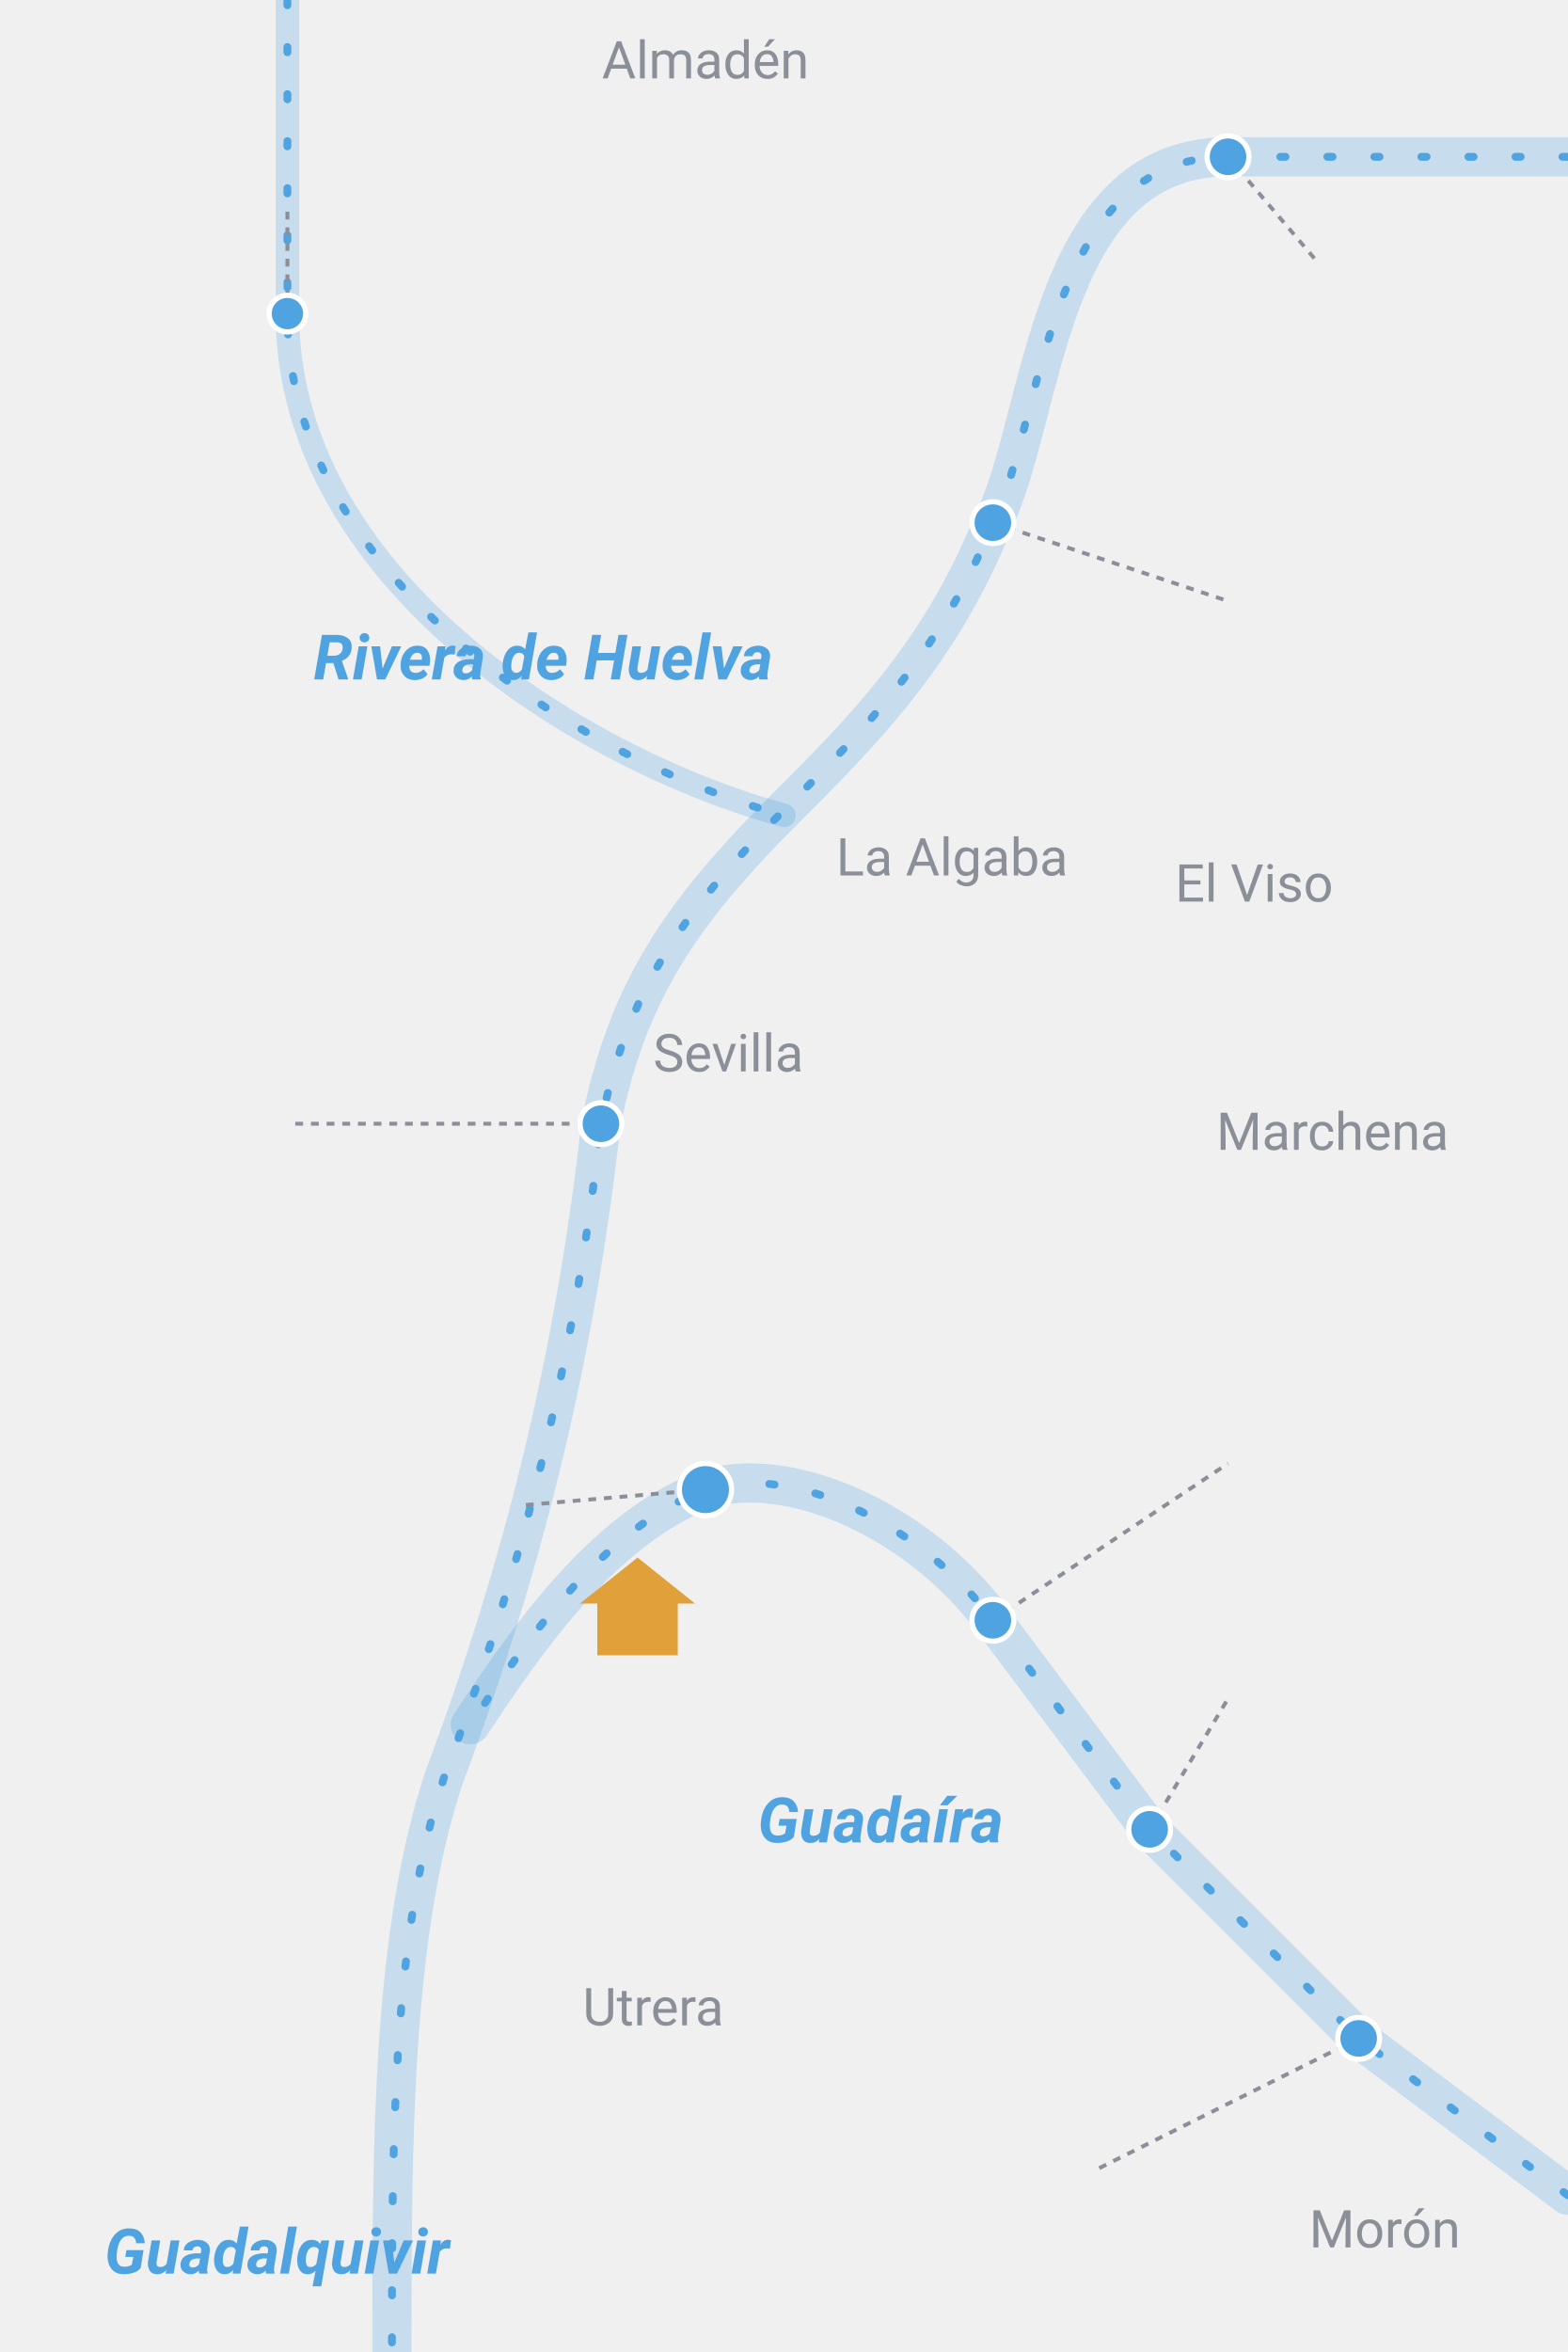
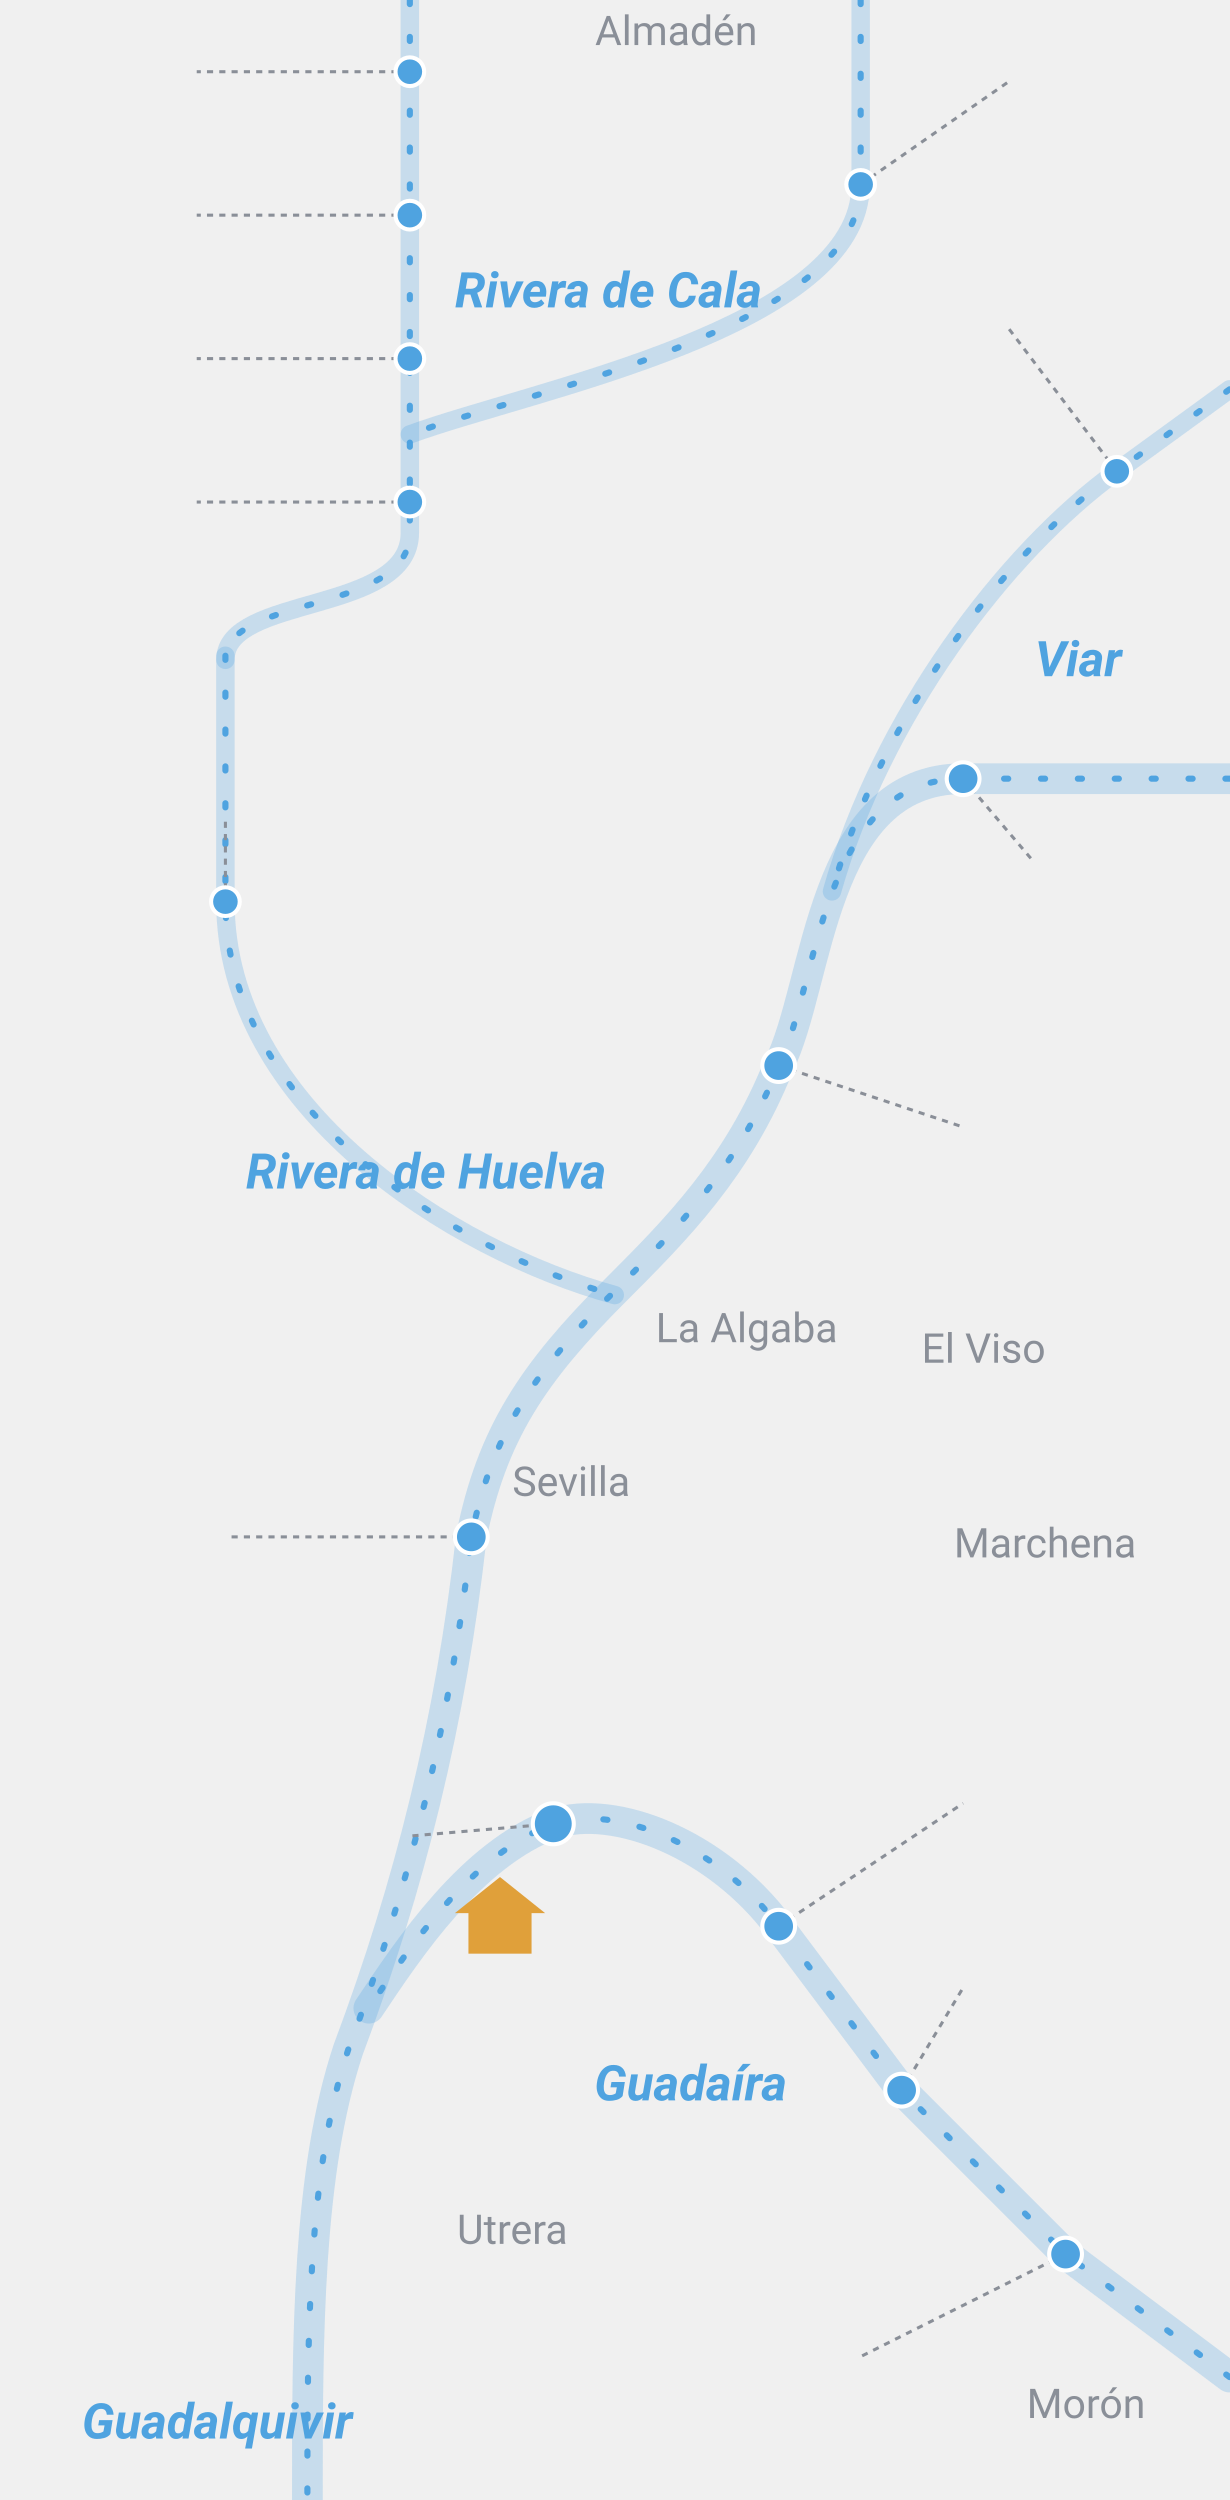
- <svg xmlns="http://www.w3.org/2000/svg" width="600" height="900" viewBox="0 0 600 900" font-family="Roboto, Arial, sans-serif">
+ <svg xmlns="http://www.w3.org/2000/svg" width="600" height="1220" viewBox="0 0 600 1220" font-family="Roboto, Arial, sans-serif">
  <style>
    .bed   { fill: none; stroke: #4fa3e0; stroke-opacity: .25; stroke-linecap: round; stroke-linejoin: round; }
    .flow  { fill: none; stroke: #4fa3e0; stroke-width: 3; stroke-linecap: round; stroke-dasharray: 2 16;
             animation: flow 1.6s linear infinite; }
    .trib  { stroke-width: 9; }
    .main  { stroke-width: 15; }
    .node  { fill: #4fa3e0; stroke: #fff; stroke-width: 2; }
    .lead  { stroke: #8a8f98; stroke-width: 1.5; stroke-dasharray: 3 3; }
    .river { fill: #4fa3e0; font-size: 24px; font-weight: 600; font-style: italic; }
    .place { fill: #8a8f98; font-size: 20px; }
    .home  { fill: #e0a03a; }
    .rain  { text-anchor: middle; }
    @keyframes flow { to { stroke-dashoffset: -18; } }
  </style>
-   <path class="bed main" d="M 600 60 L 470 60 C 400 60 400 160 380 200 C 360 250 330 280 300 310 C 260 350 240 380 230 430 C 220 520 200 600 170 680 C 150 740 150 820 150 900" />
-   <path class="flow" d="M 600 60 L 470 60 C 400 60 400 160 380 200 C 360 250 330 280 300 310 C 260 350 240 380 230 430 C 220 520 200 600 170 680 C 150 740 150 820 150 900" />
-   <text class="river" x="40" y="870">Guadalquivir</text>
-   <path class="bed trib" d="M 110 0 L 110 120 C 110 220 220 290 300 312" />
-   <path class="flow" d="M 110 0 L 110 120 C 110 220 220 290 300 312" />
-   <text class="river" x="120" y="260" font-size="19">Rivera de Huelva</text>
-   <path class="bed main" d="M 600 840 L 520 780 L 440 700 L 380 620 C 350 580 300 560 270 570 C 230 585 200 630 180 660" />
-   <path class="flow" d="M 600 840 L 520 780 L 440 700 L 380 620 C 350 580 300 560 270 570 C 230 585 200 630 180 660" />
-   <text class="river" x="290" y="705" font-size="22">Guadaíra</text>
-   <line class="lead" x1="470" y1="60" x2="504" y2="100" />
-   <circle class="node" cx="470" cy="60" r="8" />
-   <line class="lead" x1="380" y1="200" x2="470" y2="230" />
-   <circle class="node" cx="380" cy="200" r="8" />
-   <line class="lead" x1="110" y1="120" x2="110" y2="80" />
-   <circle class="node" cx="110" cy="120" r="7" />
-   <line class="lead" x1="230" y1="430" x2="110" y2="430" />
-   <circle class="node" cx="230" cy="430" r="8" />
-   <line class="lead" x1="520" y1="780" x2="420" y2="830" />
-   <circle class="node" cx="520" cy="780" r="8" />
-   <line class="lead" x1="440" y1="700" x2="470" y2="650" />
-   <circle class="node" cx="440" cy="700" r="8" />
-   <line class="lead" x1="380" y1="620" x2="470" y2="560" />
-   <circle class="node" cx="380" cy="620" r="8" />
-   <line class="lead" x1="270" y1="570" x2="200" y2="576" />
-   <circle class="node" cx="270" cy="570" r="10" />
-   <text class="place" x="320" y="335">La Algaba</text>
-   <text class="place" x="250" y="410">Sevilla</text>
-   <text class="place rain" x="270" y="30">Almadén</text>
-   <text class="place rain" x="480" y="345">El Viso</text>
-   <text class="place rain" x="510" y="440">Marchena</text>
-   <text class="place rain" x="250" y="775">Utrera</text>
-   <text class="place rain" x="530" y="860">Morón</text>
-   <g class="home" transform="translate(222 596) scale(1.1)">
-     <path d="M 20 0 L 40 16 L 34 16 L 34 34 L 6 34 L 6 16 L 0 16 Z" />
+   <path class="bed trib" d="M 200 0 L 200 260 C 200 300 110 290 110 322" />
+   <path class="flow" d="M 200 0 L 200 260 C 200 300 110 290 110 322" />
+   <path class="bed trib" d="M 420 0 L 420 90 C 420 160 260 190 200 212" />
+   <path class="flow" d="M 420 0 L 420 90 C 420 160 260 190 200 212" />
+   <text class="river" x="222" y="150" font-size="17">Rivera de Cala</text>
+   <path class="bed trib" d="M 600 190 L 545 230 C 490 270 430 350 406 435" />
+   <path class="flow" d="M 600 190 L 545 230 C 490 270 430 350 406 435" />
+   <text class="river" x="505" y="330" font-size="17">Viar</text>
+   <line class="lead" x1="200" y1="35" x2="96" y2="35" />
+   <circle class="node" cx="200" cy="35" r="7" />
+   <line class="lead" x1="200" y1="105" x2="96" y2="105" />
+   <circle class="node" cx="200" cy="105" r="7" />
+   <line class="lead" x1="200" y1="175" x2="96" y2="175" />
+   <circle class="node" cx="200" cy="175" r="7" />
+   <line class="lead" x1="200" y1="245" x2="96" y2="245" />
+   <circle class="node" cx="200" cy="245" r="7" />
+   <line class="lead" x1="420" y1="90" x2="492" y2="40" />
+   <circle class="node" cx="420" cy="90" r="7" />
+   <line class="lead" x1="545" y1="230" x2="492" y2="160" />
+   <circle class="node" cx="545" cy="230" r="7" />
+   <text class="place rain" x="330" y="22">Almadén</text>
+   <g transform="translate(0 320)">
+     <path class="bed main" d="M 600 60 L 470 60 C 400 60 400 160 380 200 C 360 250 330 280 300 310 C 260 350 240 380 230 430 C 220 520 200 600 170 680 C 150 740 150 820 150 900" />
+     <path class="flow" d="M 600 60 L 470 60 C 400 60 400 160 380 200 C 360 250 330 280 300 310 C 260 350 240 380 230 430 C 220 520 200 600 170 680 C 150 740 150 820 150 900" />
+     <text class="river" x="40" y="870">Guadalquivir</text>
+     <path class="bed trib" d="M 110 0 L 110 120 C 110 220 220 290 300 312" />
+     <path class="flow" d="M 110 0 L 110 120 C 110 220 220 290 300 312" />
+     <text class="river" x="120" y="260" font-size="19">Rivera de Huelva</text>
+     <path class="bed main" d="M 600 840 L 520 780 L 440 700 L 380 620 C 350 580 300 560 270 570 C 230 585 200 630 180 660" />
+     <path class="flow" d="M 600 840 L 520 780 L 440 700 L 380 620 C 350 580 300 560 270 570 C 230 585 200 630 180 660" />
+     <text class="river" x="290" y="705" font-size="22">Guadaíra</text>
+     <line class="lead" x1="470" y1="60" x2="504" y2="100" />
+     <circle class="node" cx="470" cy="60" r="8" />
+     <line class="lead" x1="380" y1="200" x2="470" y2="230" />
+     <circle class="node" cx="380" cy="200" r="8" />
+     <line class="lead" x1="110" y1="120" x2="110" y2="80" />
+     <circle class="node" cx="110" cy="120" r="7" />
+     <line class="lead" x1="230" y1="430" x2="110" y2="430" />
+     <circle class="node" cx="230" cy="430" r="8" />
+     <line class="lead" x1="520" y1="780" x2="420" y2="830" />
+     <circle class="node" cx="520" cy="780" r="8" />
+     <line class="lead" x1="440" y1="700" x2="470" y2="650" />
+     <circle class="node" cx="440" cy="700" r="8" />
+     <line class="lead" x1="380" y1="620" x2="470" y2="560" />
+     <circle class="node" cx="380" cy="620" r="8" />
+     <line class="lead" x1="270" y1="570" x2="200" y2="576" />
+     <circle class="node" cx="270" cy="570" r="10" />
+     <text class="place" x="320" y="335">La Algaba</text>
+     <text class="place" x="250" y="410">Sevilla</text>
+     <text class="place rain" x="480" y="345">El Viso</text>
+     <text class="place rain" x="510" y="440">Marchena</text>
+     <text class="place rain" x="250" y="775">Utrera</text>
+     <text class="place rain" x="530" y="860">Morón</text>
+     <g class="home" transform="translate(222 596) scale(1.1)">
+       <path d="M 20 0 L 40 16 L 34 16 L 34 34 L 6 34 L 6 16 L 0 16 Z" />
+     </g>
  </g>
</svg>
